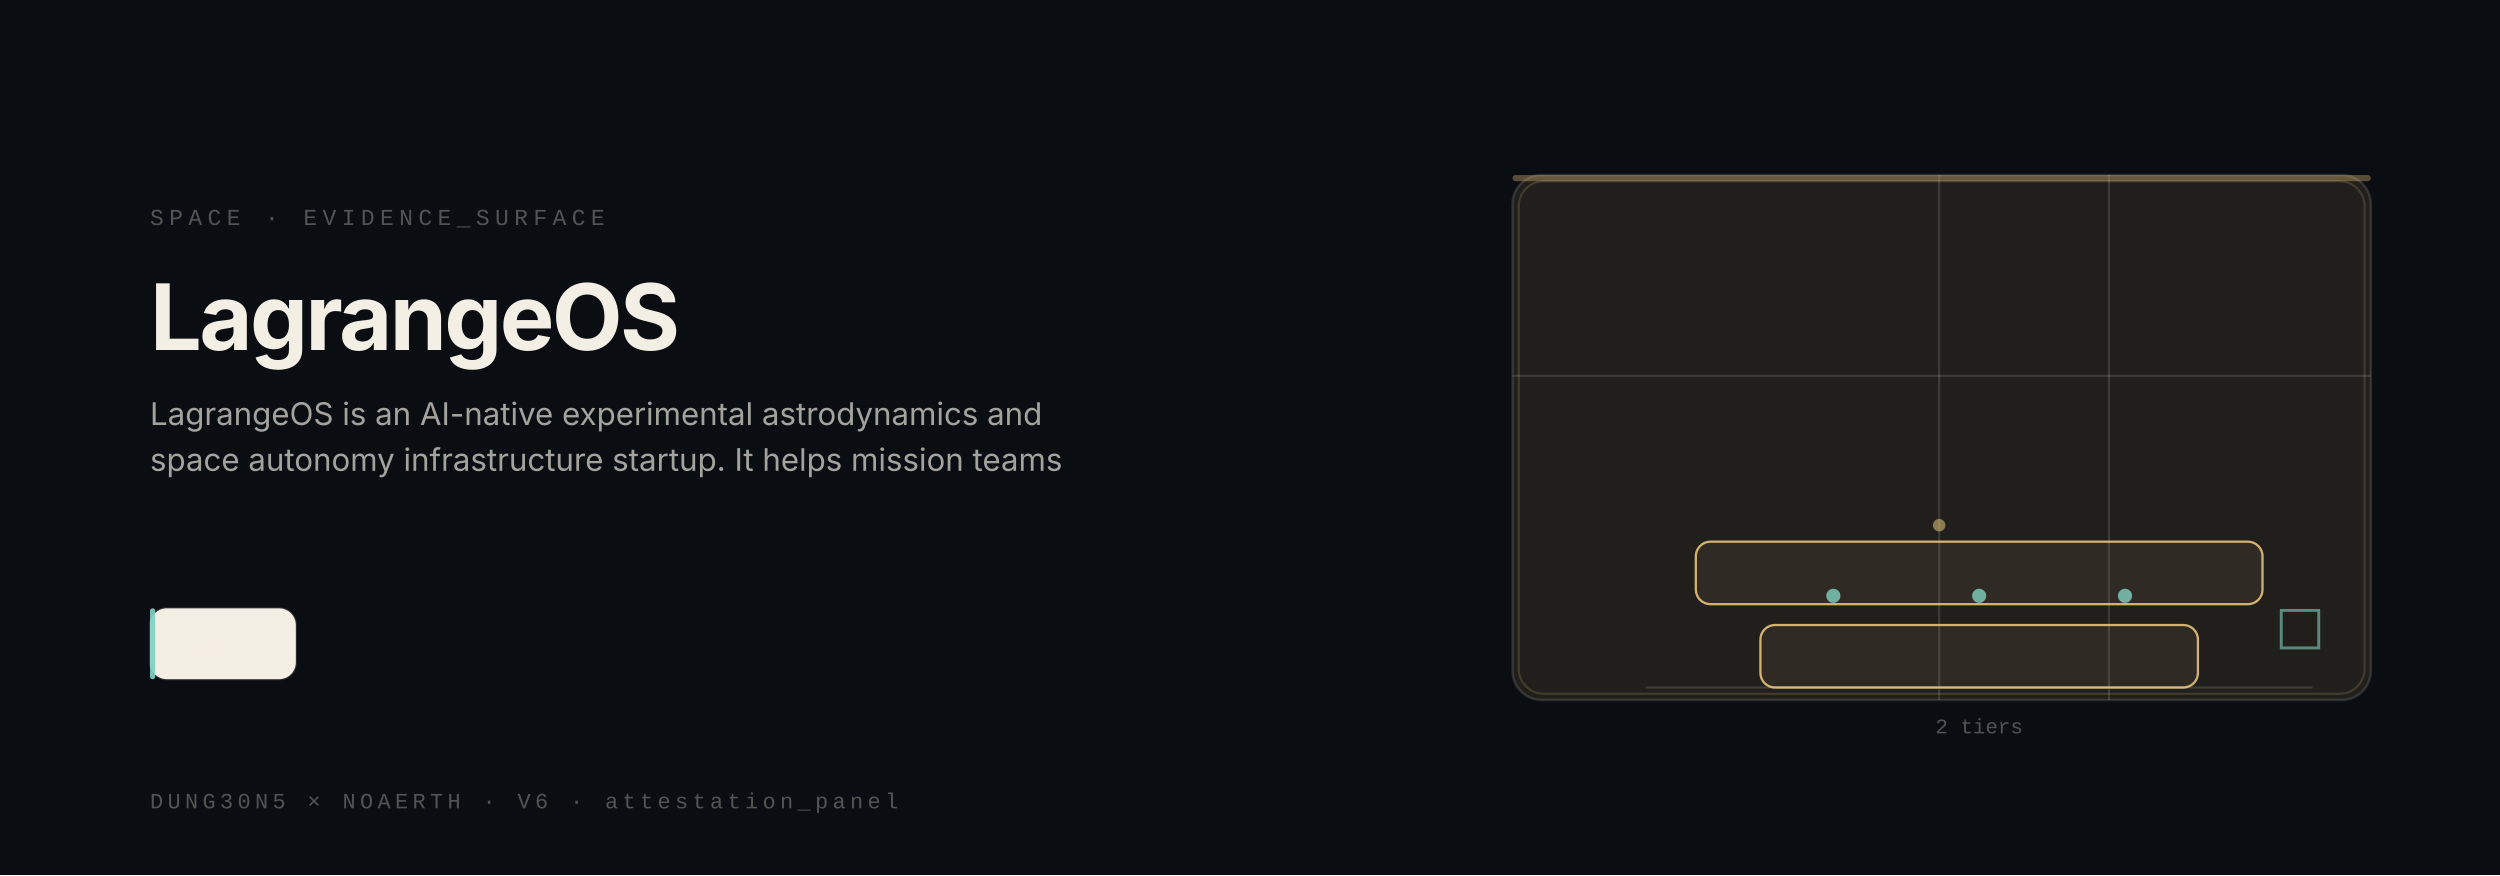
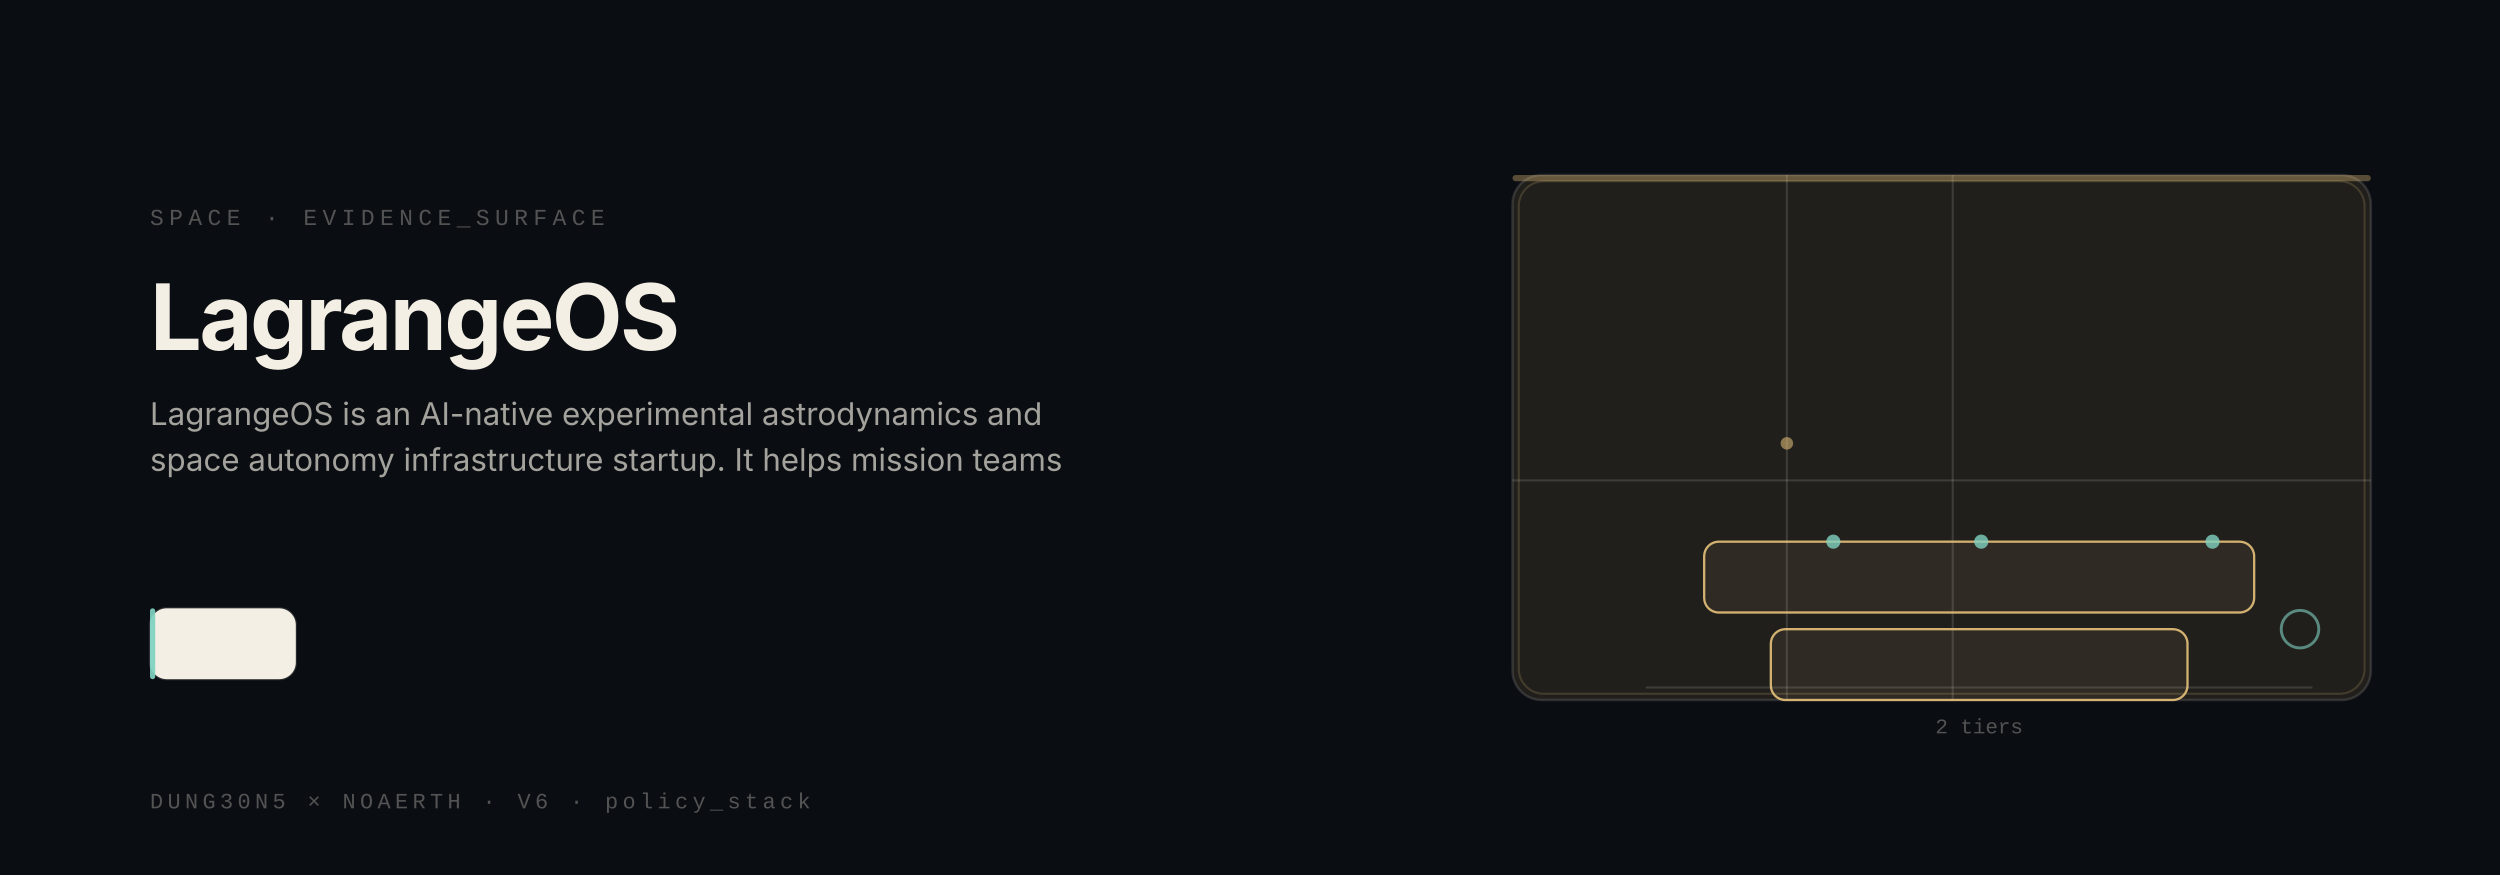
<svg xmlns="http://www.w3.org/2000/svg" viewBox="0 0 1200 420" width="1200" height="420" role="img" aria-label="LagrangeOS: claims stack into tiers, and evidence is carried up to be checked">
  <rect width="1200" height="420" fill="#0a0d12" />
  <text x="72" y="108" font-family="ui-monospace, SFMono-Regular, Menlo, Monaco, Consolas, 'Liberation Mono', monospace" font-size="11" letter-spacing="2.6" fill="#f4efe44f">SPACE · EVIDENCE_SURFACE</text>
  <text x="72" y="168" font-family="-apple-system, BlinkMacSystemFont, 'Segoe UI', Inter, Helvetica, Arial, sans-serif" font-size="44" font-weight="660" letter-spacing="-1.2" fill="#f4efe4">LagrangeOS</text>
  <text x="72" y="204" font-family="-apple-system, BlinkMacSystemFont, 'Segoe UI', Inter, Helvetica, Arial, sans-serif" font-size="15" fill="#f4efe4a8">LagrangeOS is an AI-native experimental astrodynamics and</text>
  <text x="72" y="226" font-family="-apple-system, BlinkMacSystemFont, 'Segoe UI', Inter, Helvetica, Arial, sans-serif" font-size="15" fill="#f4efe4a8">space autonomy infrastructure startup. It helps mission teams</text>
  <rect x="72.0" y="292.0" width="70.0" height="34.0" rx="8" fill="#f4efe4" stroke="#f4efe424" stroke-width="1.1" />
  <rect x="72.0" y="292.0" width="2.5" height="34.0" rx="1.2" fill="#7fd1c1" opacity="0.92" />
  <text x="107.0" y="314" font-family="ui-monospace, SFMono-Regular, Menlo, Monaco, Consolas, 'Liberation Mono', monospace" font-size="11" fill="#f4efe4" fill-opacity="0.82" text-anchor="middle">space</text>
  <rect x="726.0" y="84.0" width="412.0" height="252.0" rx="14" fill="#e7c27a" fill-opacity="0.10" />
  <rect x="729.0" y="87.0" width="406.0" height="246.0" rx="12" fill="none" stroke="#e7c27a" stroke-width="1" stroke-opacity="0.18" />
  <rect x="726.0" y="84.0" width="412.0" height="252.0" rx="14" fill="none" stroke="#f4efe424" stroke-width="1.2" />
-   <line x1="930.8" y1="84.0" x2="930.8" y2="336.0" stroke="#f4efe424" stroke-width="1" />
-   <line x1="1012.3" y1="84.0" x2="1012.3" y2="336.0" stroke="#f4efe424" stroke-width="1" />
-   <line x1="726.0" y1="180.4" x2="1138.0" y2="180.4" stroke="#f4efe424" stroke-width="1" />
-   <circle cx="930.8" cy="252.1" r="3" fill="#e7c27a" opacity="0.55" />
+   <line x1="857.7" y1="84.0" x2="857.7" y2="336.0" stroke="#f4efe424" stroke-width="1" />
+   <line x1="937.3" y1="84.0" x2="937.3" y2="336.0" stroke="#f4efe424" stroke-width="1" />
+   <line x1="726.0" y1="230.6" x2="1138.0" y2="230.6" stroke="#f4efe424" stroke-width="1" />
+   <circle cx="857.7" cy="212.8" r="3" fill="#e7c27a" opacity="0.55" />
  <rect x="726.0" y="84.0" width="412.0" height="3" rx="1.5" fill="#e7c27a" opacity="0.35" />
-   <path d="M1095.0 293.0 h18 v18 h-18 z" fill="none" stroke="#7fd1c1" stroke-width="1.4" opacity="0.6" />
-   <rect x="845.0" y="300.0" width="210.0" height="30" rx="7" fill="#e7c27a" fill-opacity="0.09" stroke="#e7c27a" stroke-width="1.1" opacity="0.9" />
-   <rect x="814.0" y="260.0" width="272.0" height="30" rx="7" fill="#e7c27a" fill-opacity="0.09" stroke="#e7c27a" stroke-width="1.1" opacity="0.9" />
-   <circle cx="880" cy="286" r="3.4" fill="#7fd1c1" opacity="0.8" />
-   <circle cx="950" cy="286" r="3.4" fill="#7fd1c1" opacity="0.8" />
-   <circle cx="1020" cy="286" r="3.4" fill="#7fd1c1" opacity="0.8" />
+   <circle cx="1104.0" cy="302.0" r="9" fill="none" stroke="#7fd1c1" stroke-width="1.4" opacity="0.6" />
+   <rect x="850.0" y="302.0" width="200.0" height="34" rx="7" fill="#e7c27a" fill-opacity="0.09" stroke="#e7c27a" stroke-width="1.1" opacity="0.9" />
+   <rect x="818.0" y="260.0" width="264.0" height="34" rx="7" fill="#e7c27a" fill-opacity="0.09" stroke="#e7c27a" stroke-width="1.1" opacity="0.9" />
+   <circle cx="880" cy="260" r="3.4" fill="#7fd1c1" opacity="0.8" />
+   <circle cx="951" cy="260" r="3.4" fill="#7fd1c1" opacity="0.8" />
+   <circle cx="1062" cy="260" r="3.4" fill="#7fd1c1" opacity="0.8" />
  <line x1="790" y1="330" x2="1110" y2="330" stroke="#f4efe424" stroke-width="1" />
  <text x="950" y="352" font-family="ui-monospace, SFMono-Regular, Menlo, Monaco, Consolas, 'Liberation Mono', monospace" font-size="10" fill="#f4efe44f" text-anchor="middle">2 tiers</text>
-   <text x="72" y="388" font-family="ui-monospace, SFMono-Regular, Menlo, Monaco, Consolas, 'Liberation Mono', monospace" font-size="10.5" letter-spacing="2.1" fill="#f4efe44f">DUNG30N5 × NOAERTH · V6 · attestation_panel</text>
+   <text x="72" y="388" font-family="ui-monospace, SFMono-Regular, Menlo, Monaco, Consolas, 'Liberation Mono', monospace" font-size="10.5" letter-spacing="2.1" fill="#f4efe44f">DUNG30N5 × NOAERTH · V6 · policy_stack</text>
</svg>
